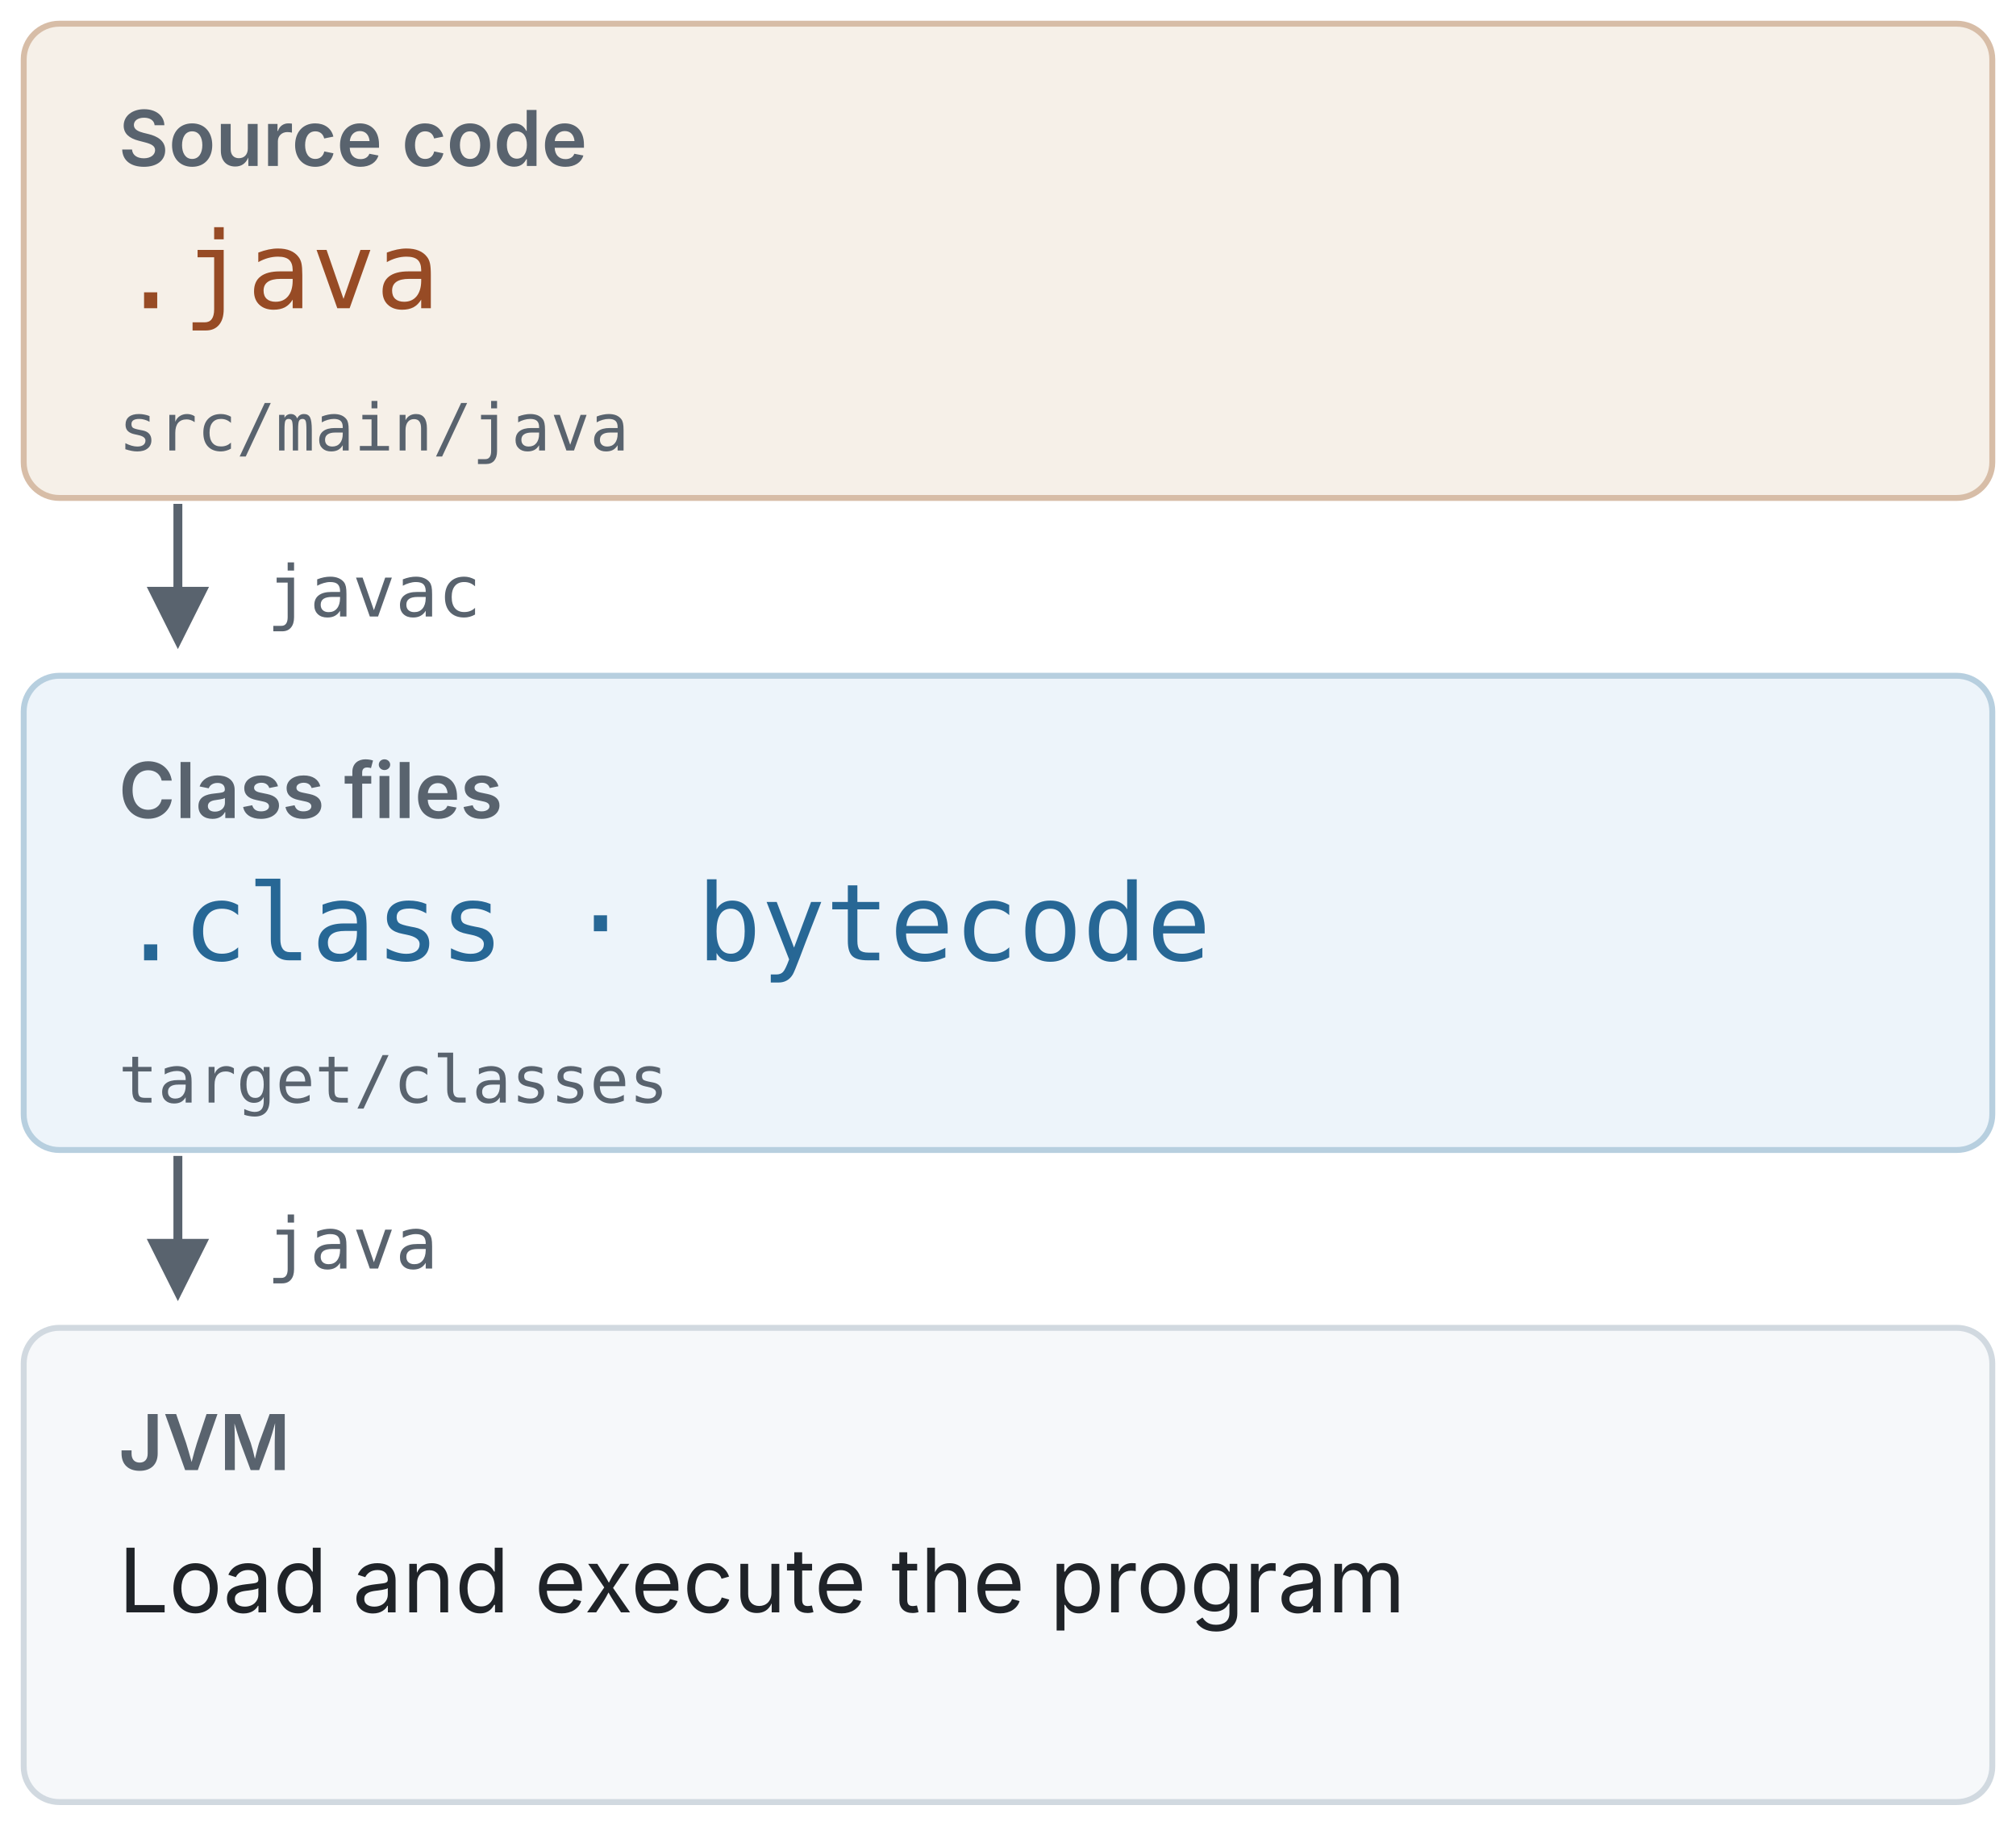
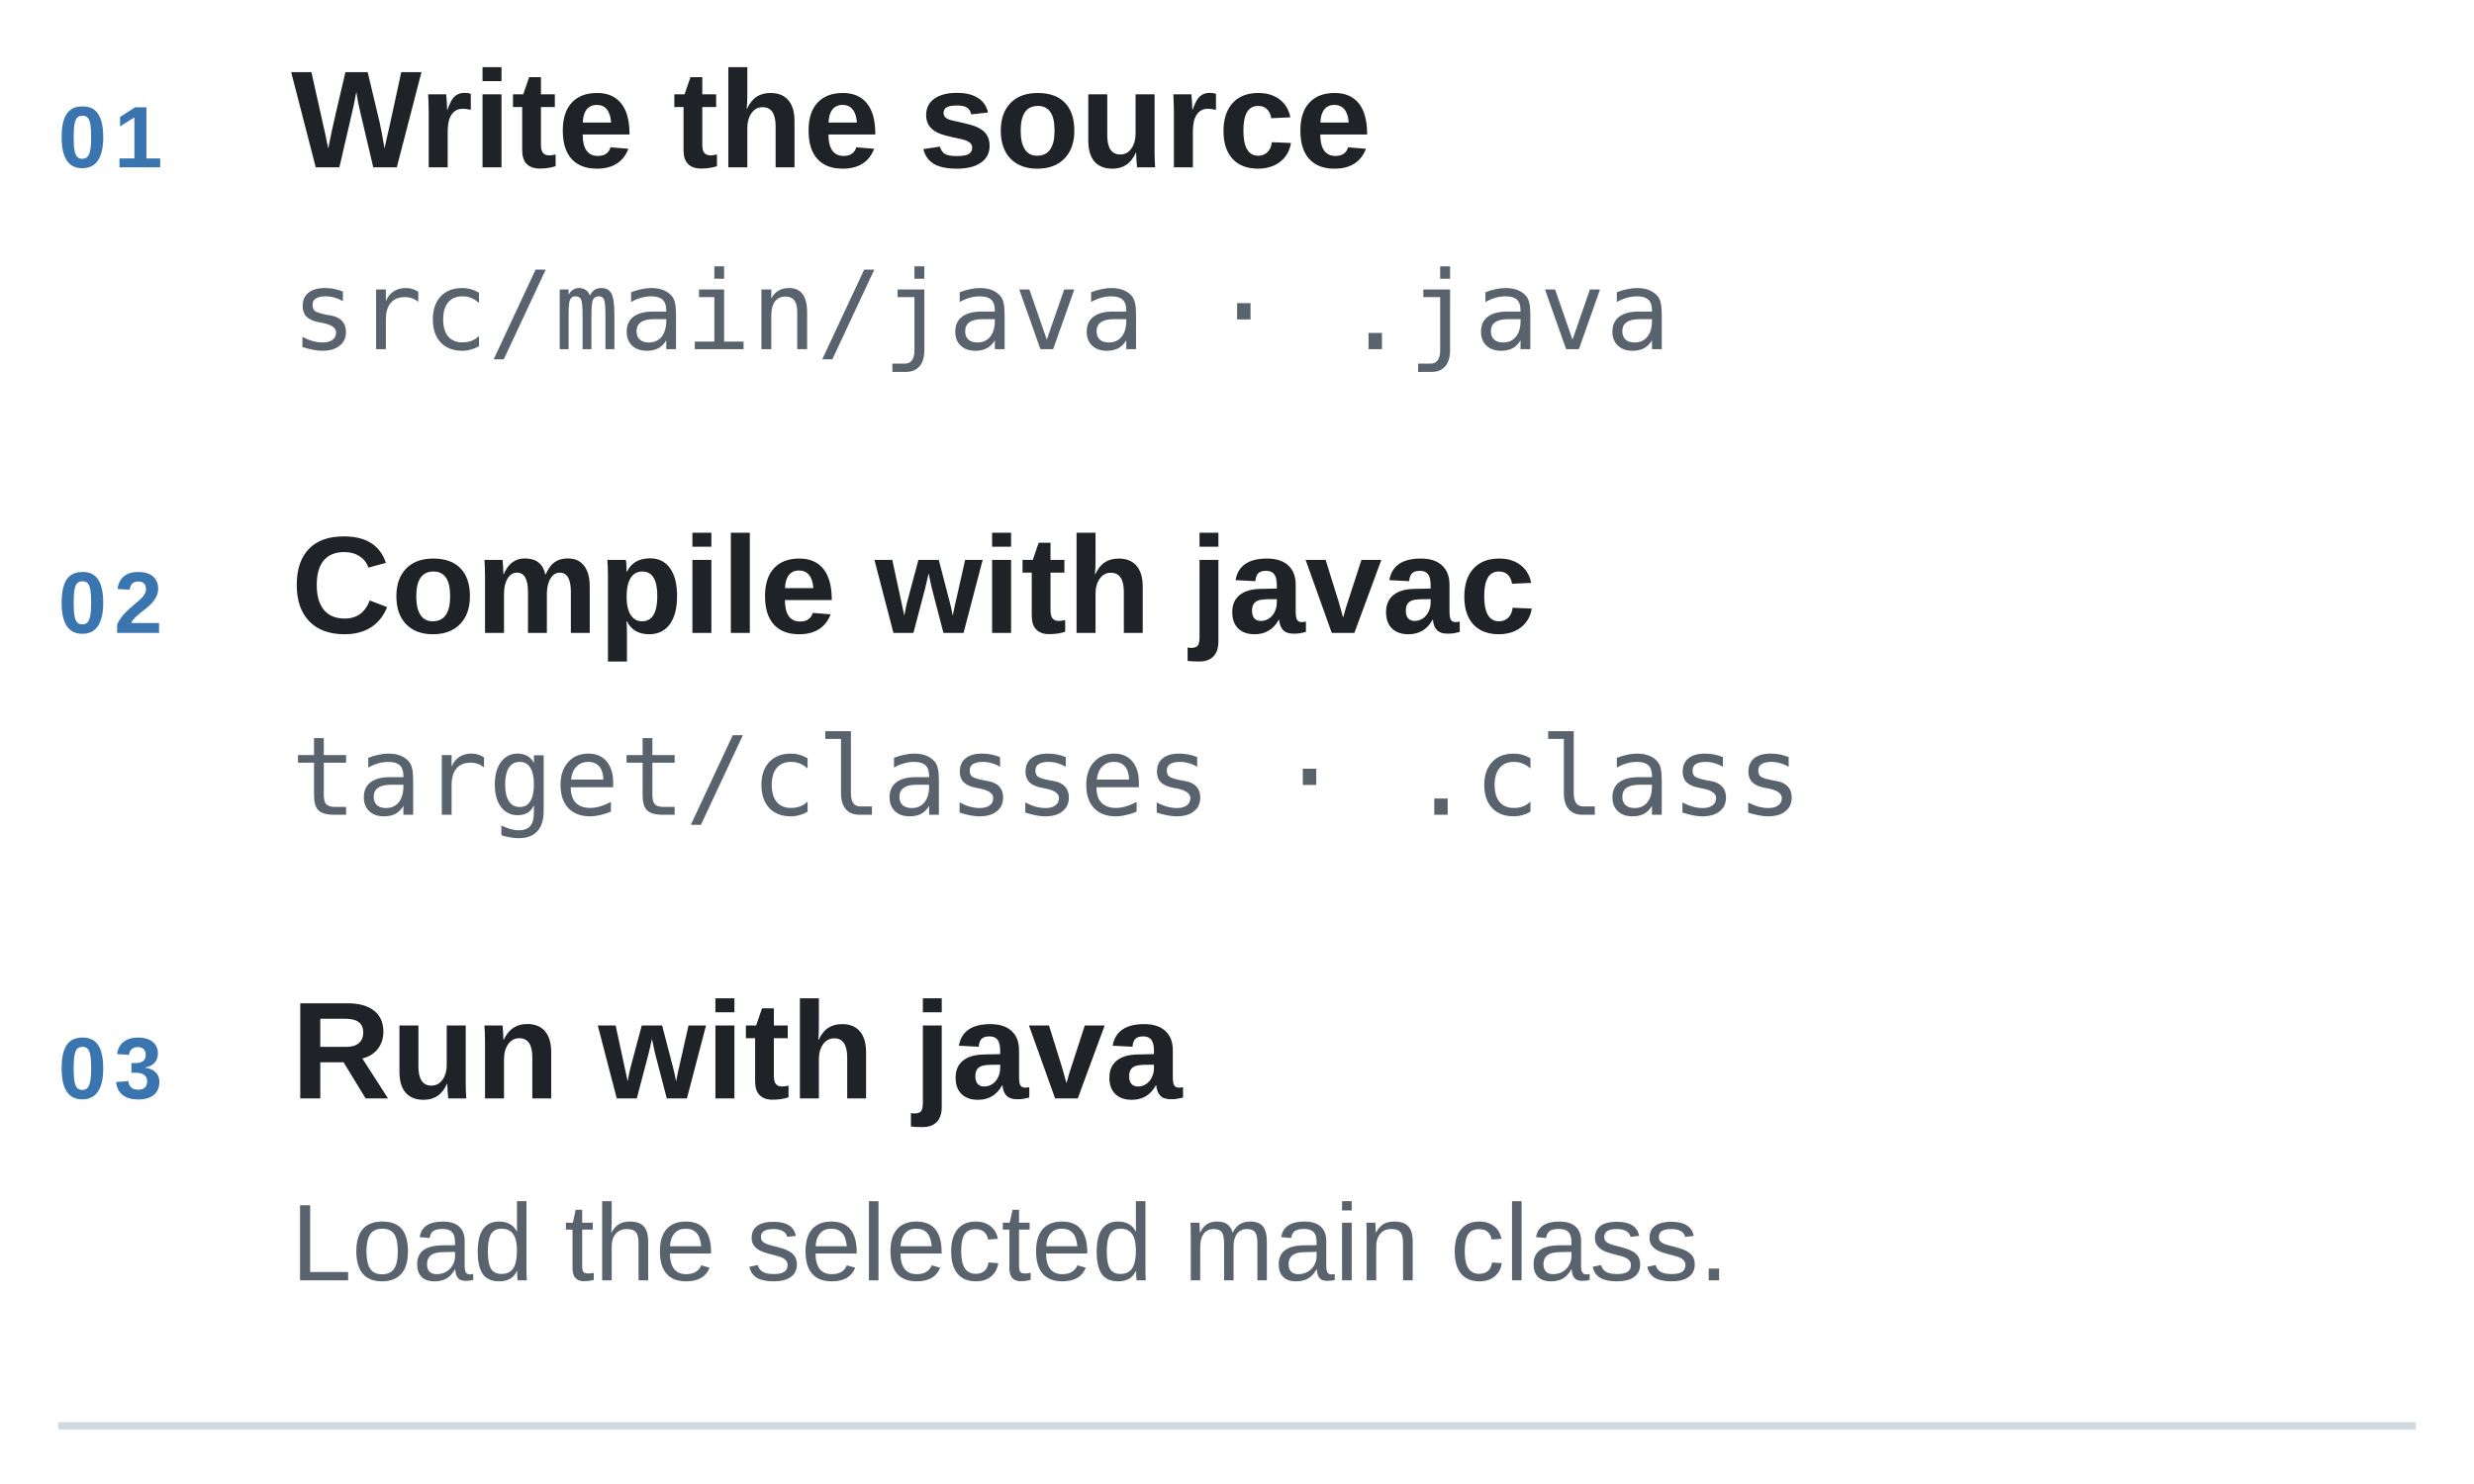
- <svg xmlns="http://www.w3.org/2000/svg" width="340" height="308" viewBox="0 0 340 308" role="img" aria-labelledby="title desc">
-   <defs>
-     <marker id="arrow" markerWidth="7" markerHeight="7" refX="6" refY="3.5" orient="auto">
-       <path d="M 0 0 L 7 3.5 L 0 7 Z" fill="#59636e" />
-     </marker>
-   </defs>
-   <rect x="4" y="4" width="332" height="80" rx="6" fill="#f6f0e8" stroke="#d7bda7" />
-   <text x="20" y="28" font-size="13" fill="#59636e" font-family="-apple-system, BlinkMacSystemFont, 'Segoe UI', sans-serif" font-weight="600">Source code</text>
-   <text x="20" y="52" font-size="18" fill="#974b25" font-family="'Cascadia Mono', Consolas, monospace" font-weight="400">.java</text>
-   <path d="M 30 85 v 23" fill="none" stroke="#59636e" stroke-width="1.5" marker-end="url(#arrow)" />
-   <text x="45" y="104" font-size="12" fill="#59636e" font-family="'Cascadia Mono', Consolas, monospace" font-weight="400">javac</text>
-   <rect x="4" y="114" width="332" height="80" rx="6" fill="#edf4fa" stroke="#b7cfdf" />
-   <text x="20" y="138" font-size="13" fill="#59636e" font-family="-apple-system, BlinkMacSystemFont, 'Segoe UI', sans-serif" font-weight="600">Class files</text>
-   <text x="20" y="162" font-size="18" fill="#276795" font-family="'Cascadia Mono', Consolas, monospace" font-weight="400">.class · bytecode</text>
-   <path d="M 30 195 v 23" fill="none" stroke="#59636e" stroke-width="1.5" marker-end="url(#arrow)" />
-   <text x="45" y="214" font-size="12" fill="#59636e" font-family="'Cascadia Mono', Consolas, monospace" font-weight="400">java</text>
-   <rect x="4" y="224" width="332" height="80" rx="6" fill="#f6f8fa" stroke="#d1d9e0" />
-   <text x="20" y="248" font-size="13" fill="#59636e" font-family="-apple-system, BlinkMacSystemFont, 'Segoe UI', sans-serif" font-weight="600">JVM</text>
-   <text x="20" y="272" font-size="15" fill="#1f2328" font-family="-apple-system, BlinkMacSystemFont, 'Segoe UI', sans-serif" font-weight="400">Load and execute the program</text>
-   <text x="20" y="76" font-size="11" fill="#59636e" font-family="'Cascadia Mono', Consolas, monospace">src/main/java</text>
-   <text x="20" y="186" font-size="11" fill="#59636e" font-family="'Cascadia Mono', Consolas, monospace">target/classes</text>
+ <svg xmlns="http://www.w3.org/2000/svg" width="340" height="204" viewBox="0 0 340 204" role="img" aria-labelledby="title desc">
+   <g font-family="Segoe UI, Arial, sans-serif" fill="#1f2328">
+     <text x="8" y="23" font-size="12" font-weight="600" fill="#3a75b0" letter-spacing="1">01</text>
+     <text x="40" y="23" font-size="19" font-weight="600">Write the source</text>
+     <text x="40" y="48" font-size="15" fill="#59636e" font-family="Consolas, monospace">src/main/java · .java</text>
+     <text x="8" y="87" font-size="12" font-weight="600" fill="#3a75b0" letter-spacing="1">02</text>
+     <text x="40" y="87" font-size="19" font-weight="600">Compile with javac</text>
+     <text x="40" y="112" font-size="15" fill="#59636e" font-family="Consolas, monospace">target/classes · .class</text>
+     <text x="8" y="151" font-size="12" font-weight="600" fill="#3a75b0" letter-spacing="1">03</text>
+     <text x="40" y="151" font-size="19" font-weight="600">Run with java</text>
+     <text x="40" y="176" font-size="15" fill="#59636e">Load the selected main class.</text>
+     <path d="M8 196H332" fill="none" stroke="#d1d9e0" />
+   </g>
</svg>
